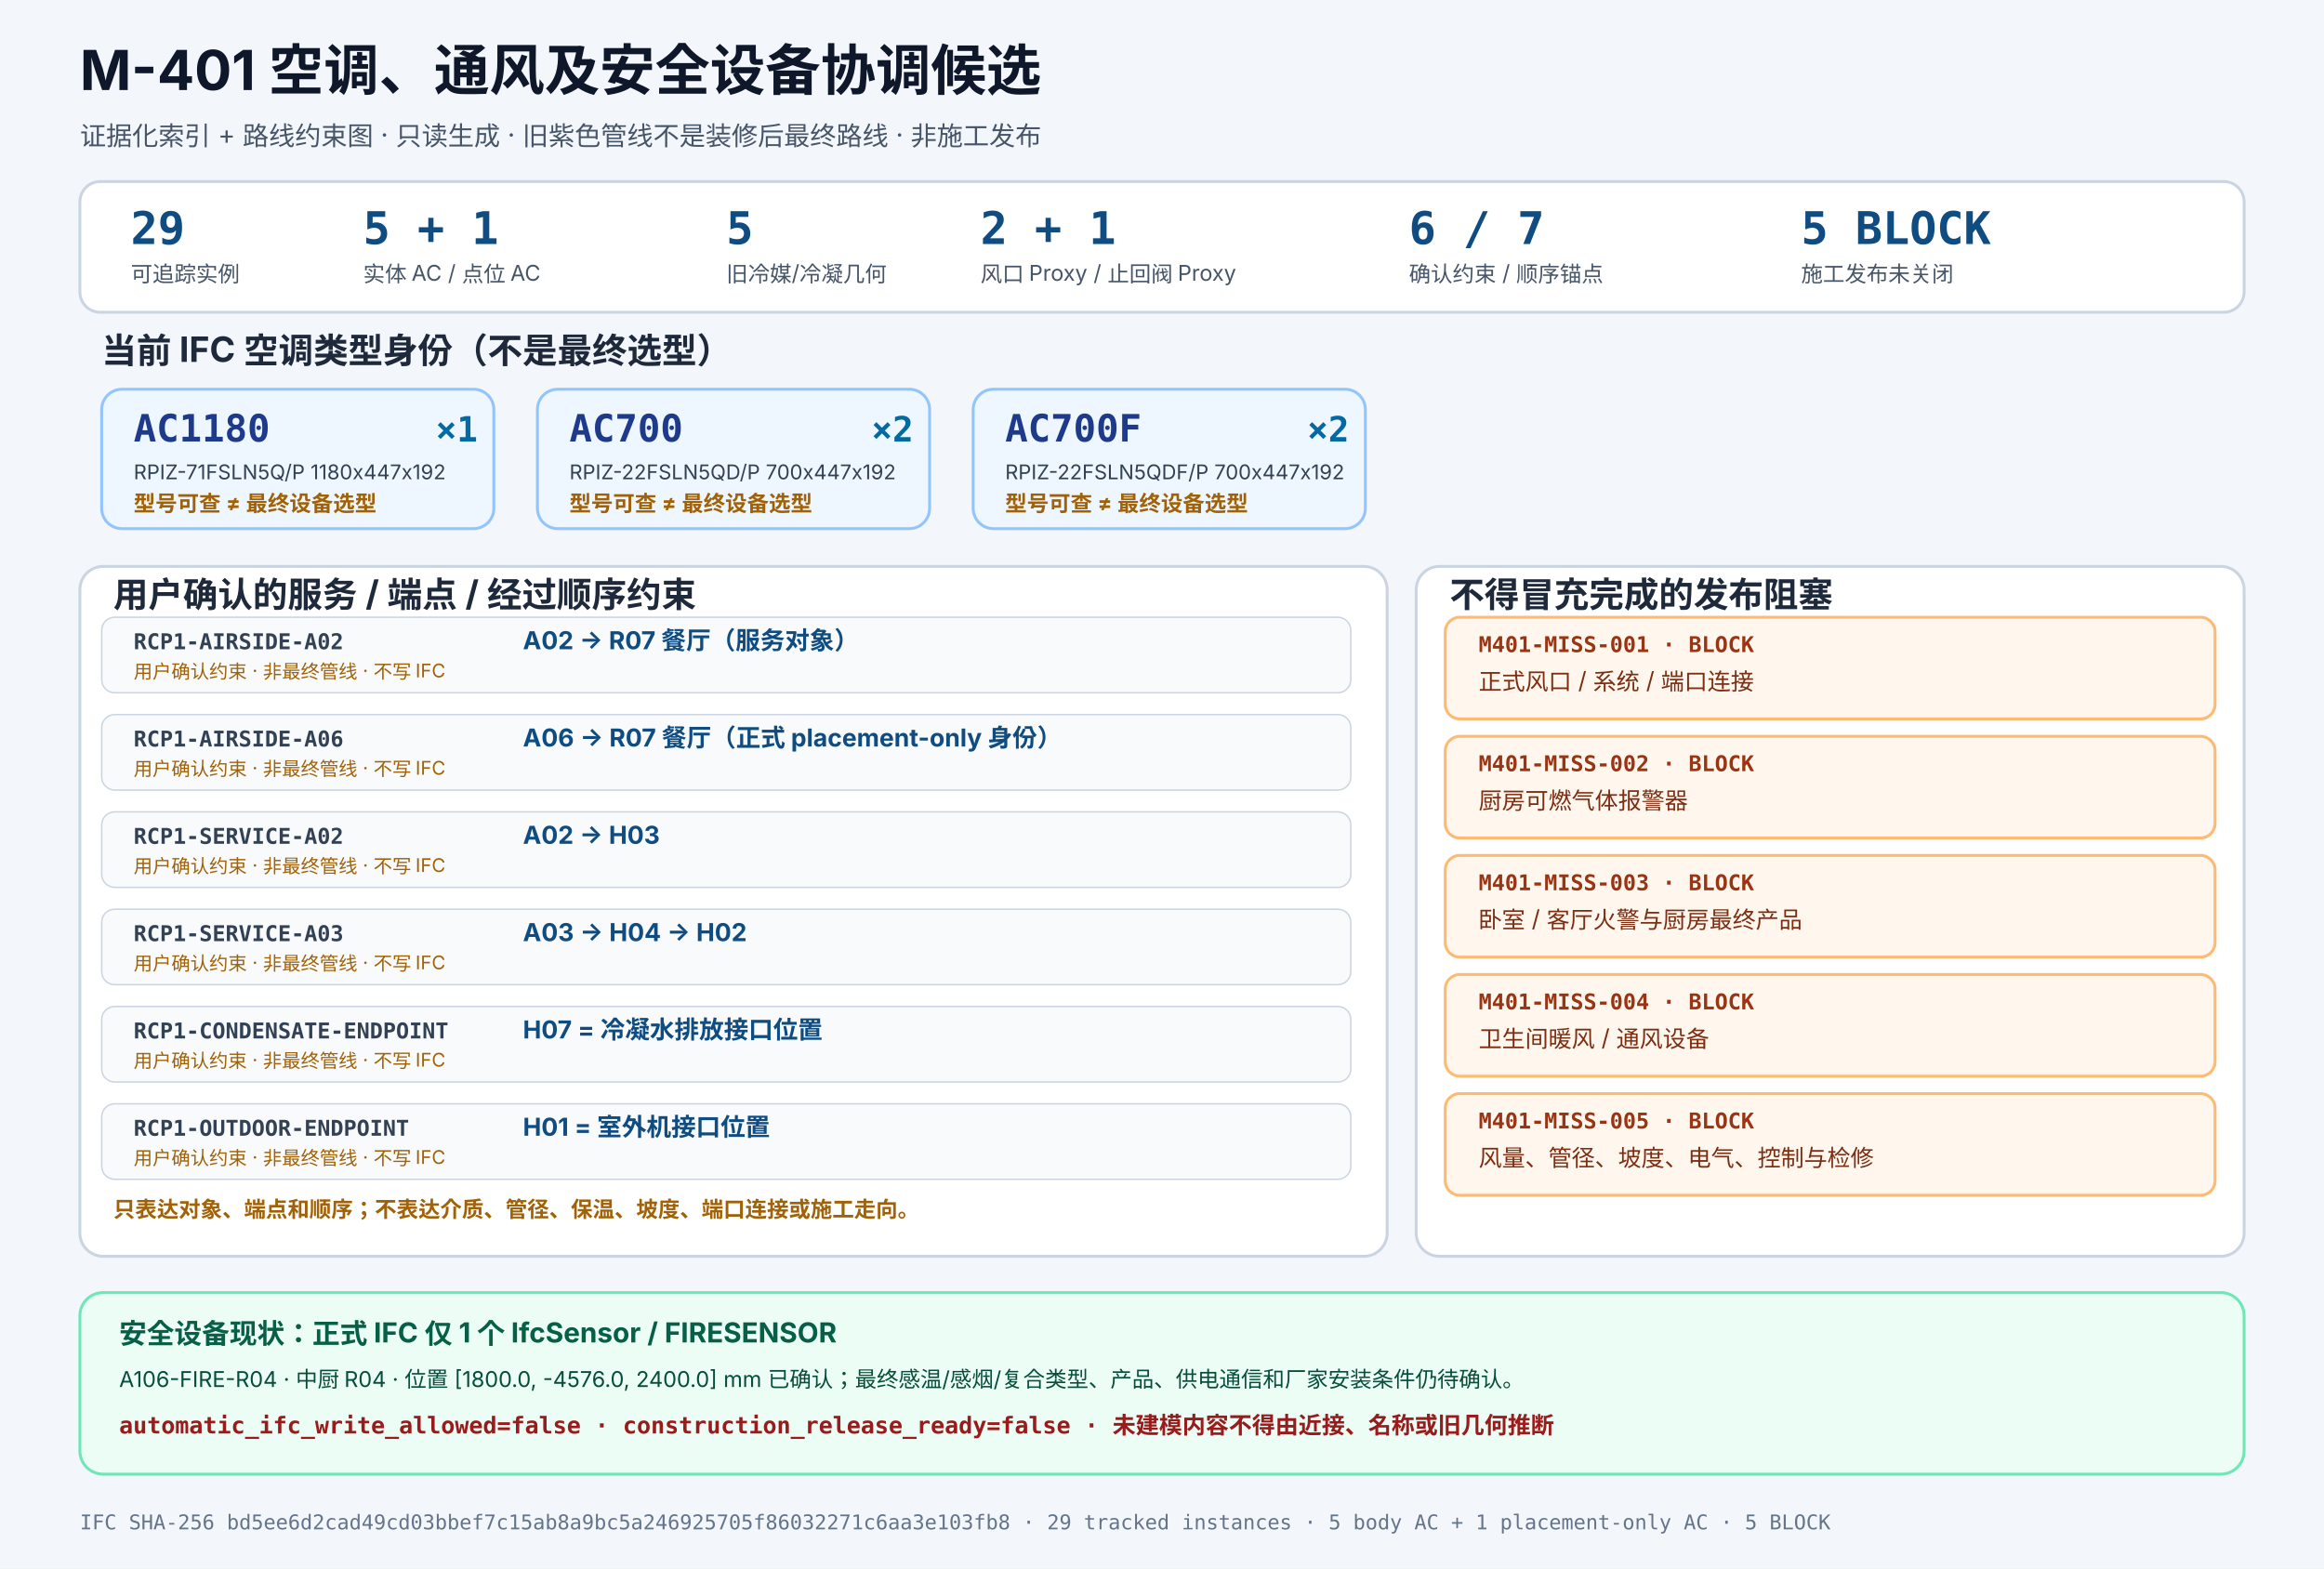
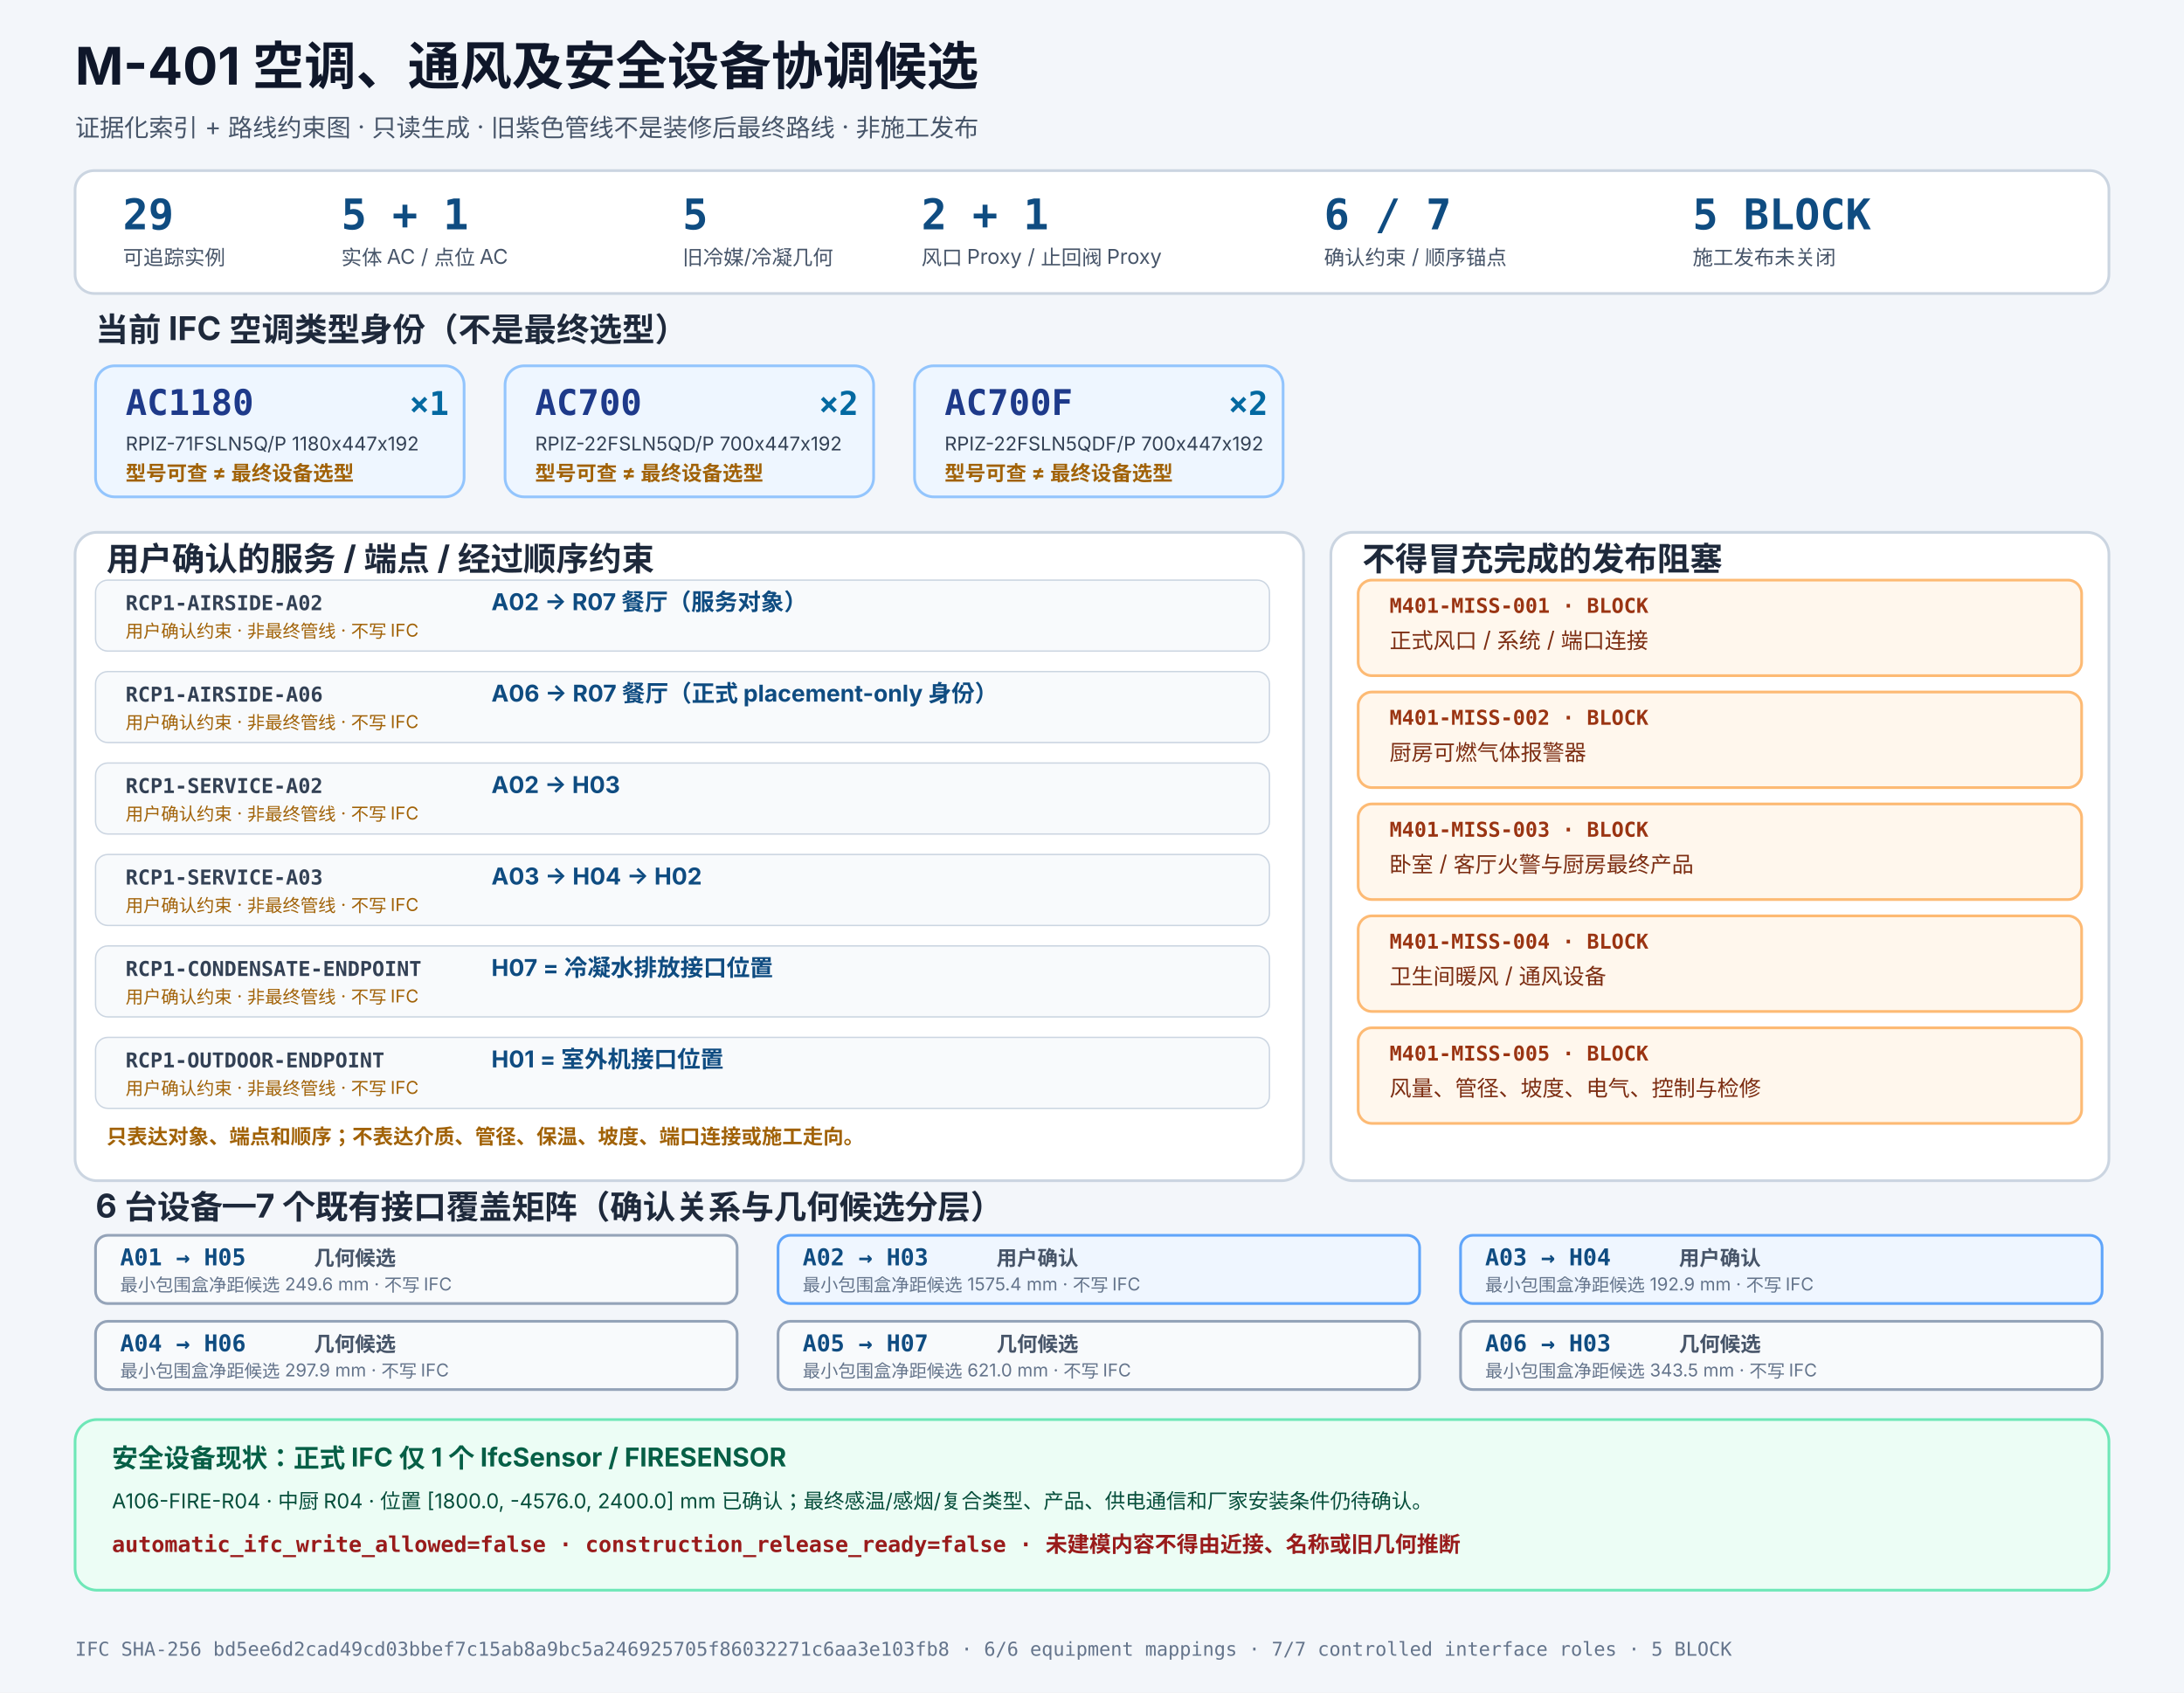
- <svg xmlns="http://www.w3.org/2000/svg" width="1600" height="1080" viewBox="0 0 1600 1080">
+ <svg xmlns="http://www.w3.org/2000/svg" width="1600" height="1240" viewBox="0 0 1600 1240">
  <style>
.bg{fill:#f3f6fa}.panel{fill:#fff;stroke:#cbd5e1;stroke-width:2}.card{fill:#eef6ff;stroke:#93c5fd;stroke-width:2}
.title{font:700 38px -apple-system,"PingFang SC",sans-serif;fill:#0f172a}.subtitle{font:18px -apple-system,"PingFang SC",sans-serif;fill:#475569}
.kpi{font:700 31px ui-monospace,SFMono-Regular,monospace;fill:#0f4c81}.kpi-label{font:15px -apple-system,"PingFang SC",sans-serif;fill:#475569}
.section{font:700 24px -apple-system,"PingFang SC",sans-serif;fill:#1e293b}.type{font:700 26px ui-monospace,monospace;fill:#1e3a8a}
.count{font:700 24px ui-monospace,monospace;fill:#0369a1}.small{font:14px -apple-system,"PingFang SC",sans-serif;fill:#334155}.warn{font:700 15px -apple-system,"PingFang SC",sans-serif;fill:#a16207}
.route{fill:#f8fafc;stroke:#cbd5e1}.route-id{font:700 15px ui-monospace,monospace;fill:#334155}.route-label{font:700 17px -apple-system,"PingFang SC",sans-serif;fill:#0f4c81}
.route-note{font:13px -apple-system,"PingFang SC",sans-serif;fill:#a16207}.block{fill:#fff7ed;stroke:#fdba74;stroke-width:2}
.block-id{font:700 15px ui-monospace,monospace;fill:#9a3412}.block-name{font:16px -apple-system,"PingFang SC",sans-serif;fill:#7c2d12}
+ .map-confirmed{fill:#eff6ff;stroke:#60a5fa;stroke-width:2}.map-candidate{fill:#f8fafc;stroke:#94a3b8;stroke-width:2}
+ .map-id{font:700 17px ui-monospace,monospace;fill:#0f4c81}.map-status{font:700 15px -apple-system,"PingFang SC",sans-serif;fill:#475569}
+ .map-note{font:13px -apple-system,"PingFang SC",sans-serif;fill:#64748b}
.safety{fill:#ecfdf5;stroke:#6ee7b7;stroke-width:2}.safety-title{font:700 19px -apple-system,"PingFang SC",sans-serif;fill:#065f46}
.safety-text{font:15px -apple-system,"PingFang SC",sans-serif;fill:#064e3b}.gate{font:700 16px ui-monospace,monospace;fill:#991b1b}
.footer{font:14px ui-monospace,monospace;fill:#64748b}
</style>
-   <rect class="bg" width="1600" height="1080" />
+   <rect class="bg" width="1600" height="1240" />
  <text class="title" x="55" y="62">M-401 空调、通风及安全设备协调候选</text>
  <text class="subtitle" x="55" y="100">证据化索引 + 路线约束图 · 只读生成 · 旧紫色管线不是装修后最终路线 · 非施工发布</text>
  <rect class="panel" x="55" y="125" width="1490" height="90" rx="14" />
  <text class="kpi" x="90" y="168">29</text>
  <text class="kpi-label" x="90" y="194">可追踪实例</text>
  <text class="kpi" x="250" y="168">5 + 1</text>
  <text class="kpi-label" x="250" y="194">实体 AC / 点位 AC</text>
  <text class="kpi" x="500" y="168">5</text>
  <text class="kpi-label" x="500" y="194">旧冷媒/冷凝几何</text>
  <text class="kpi" x="675" y="168">2 + 1</text>
  <text class="kpi-label" x="675" y="194">风口 Proxy / 止回阀 Proxy</text>
  <text class="kpi" x="970" y="168">6 / 7</text>
  <text class="kpi-label" x="970" y="194">确认约束 / 顺序锚点</text>
  <text class="kpi" x="1240" y="168">5 BLOCK</text>
  <text class="kpi-label" x="1240" y="194">施工发布未关闭</text>
  <text class="section" x="70" y="250">当前 IFC 空调类型身份（不是最终选型）</text>
  <rect class="card" x="70" y="268" width="270" height="96" rx="14" />
  <text class="type" x="92" y="304">AC1180</text>
  <text class="count" x="300" y="304">×1</text>
  <text class="small" x="92" y="330">RPIZ-71FSLN5Q/P 1180x447x192</text>
  <text class="warn" x="92" y="352">型号可查 ≠ 最终设备选型</text>
  <rect class="card" x="370" y="268" width="270" height="96" rx="14" />
  <text class="type" x="392" y="304">AC700</text>
  <text class="count" x="600" y="304">×2</text>
  <text class="small" x="392" y="330">RPIZ-22FSLN5QD/P 700x447x192</text>
  <text class="warn" x="392" y="352">型号可查 ≠ 最终设备选型</text>
  <rect class="card" x="670" y="268" width="270" height="96" rx="14" />
  <text class="type" x="692" y="304">AC700F</text>
  <text class="count" x="900" y="304">×2</text>
  <text class="small" x="692" y="330">RPIZ-22FSLN5QDF/P 700x447x192</text>
  <text class="warn" x="692" y="352">型号可查 ≠ 最终设备选型</text>
  <rect class="panel" x="55" y="390" width="900" height="475" rx="16" />
  <text class="section" x="78" y="418">用户确认的服务 / 端点 / 经过顺序约束</text>
  <rect class="route" x="70" y="425" width="860" height="52" rx="9" />
  <text class="route-id" x="92" y="447">RCP1-AIRSIDE-A02</text>
  <text class="route-label" x="360" y="447">A02 → R07 餐厅（服务对象）</text>
  <text class="route-note" x="92" y="467">用户确认约束 · 非最终管线 · 不写 IFC</text>
  <rect class="route" x="70" y="492" width="860" height="52" rx="9" />
  <text class="route-id" x="92" y="514">RCP1-AIRSIDE-A06</text>
  <text class="route-label" x="360" y="514">A06 → R07 餐厅（正式 placement-only 身份）</text>
  <text class="route-note" x="92" y="534">用户确认约束 · 非最终管线 · 不写 IFC</text>
  <rect class="route" x="70" y="559" width="860" height="52" rx="9" />
  <text class="route-id" x="92" y="581">RCP1-SERVICE-A02</text>
  <text class="route-label" x="360" y="581">A02 → H03</text>
  <text class="route-note" x="92" y="601">用户确认约束 · 非最终管线 · 不写 IFC</text>
  <rect class="route" x="70" y="626" width="860" height="52" rx="9" />
  <text class="route-id" x="92" y="648">RCP1-SERVICE-A03</text>
  <text class="route-label" x="360" y="648">A03 → H04 → H02</text>
  <text class="route-note" x="92" y="668">用户确认约束 · 非最终管线 · 不写 IFC</text>
  <rect class="route" x="70" y="693" width="860" height="52" rx="9" />
  <text class="route-id" x="92" y="715">RCP1-CONDENSATE-ENDPOINT</text>
  <text class="route-label" x="360" y="715">H07 = 冷凝水排放接口位置</text>
  <text class="route-note" x="92" y="735">用户确认约束 · 非最终管线 · 不写 IFC</text>
  <rect class="route" x="70" y="760" width="860" height="52" rx="9" />
  <text class="route-id" x="92" y="782">RCP1-OUTDOOR-ENDPOINT</text>
  <text class="route-label" x="360" y="782">H01 = 室外机接口位置</text>
  <text class="route-note" x="92" y="802">用户确认约束 · 非最终管线 · 不写 IFC</text>
  <text class="warn" x="78" y="838">只表达对象、端点和顺序；不表达介质、管径、保温、坡度、端口连接或施工走向。</text>
  <rect class="panel" x="975" y="390" width="570" height="475" rx="16" />
  <text class="section" x="998" y="418">不得冒充完成的发布阻塞</text>
  <rect class="block" x="995" y="425" width="530" height="70" rx="10" />
  <text class="block-id" x="1018" y="449">M401-MISS-001 · BLOCK</text>
  <text class="block-name" x="1018" y="475">正式风口 / 系统 / 端口连接</text>
  <rect class="block" x="995" y="507" width="530" height="70" rx="10" />
  <text class="block-id" x="1018" y="531">M401-MISS-002 · BLOCK</text>
  <text class="block-name" x="1018" y="557">厨房可燃气体报警器</text>
  <rect class="block" x="995" y="589" width="530" height="70" rx="10" />
  <text class="block-id" x="1018" y="613">M401-MISS-003 · BLOCK</text>
  <text class="block-name" x="1018" y="639">卧室 / 客厅火警与厨房最终产品</text>
  <rect class="block" x="995" y="671" width="530" height="70" rx="10" />
  <text class="block-id" x="1018" y="695">M401-MISS-004 · BLOCK</text>
  <text class="block-name" x="1018" y="721">卫生间暖风 / 通风设备</text>
  <rect class="block" x="995" y="753" width="530" height="70" rx="10" />
  <text class="block-id" x="1018" y="777">M401-MISS-005 · BLOCK</text>
  <text class="block-name" x="1018" y="803">风量、管径、坡度、电气、控制与检修</text>
-   <rect class="safety" x="55" y="890" width="1490" height="125" rx="16" />
-   <text class="safety-title" x="82" y="925">安全设备现状：正式 IFC 仅 1 个 IfcSensor / FIRESENSOR</text>
-   <text class="safety-text" x="82" y="955">A106-FIRE-R04 · 中厨 R04 · 位置 [1800.0, -4576.0, 2400.0] mm 已确认；最终感温/感烟/复合类型、产品、供电通信和厂家安装条件仍待确认。</text>
-   <text class="gate" x="82" y="987">automatic_ifc_write_allowed=false · construction_release_ready=false · 未建模内容不得由近接、名称或旧几何推断</text>
-   <text class="footer" x="55" y="1053">IFC SHA-256 bd5ee6d2cad49cd03bbef7c15ab8a9bc5a246925705f86032271c6aa3e103fb8 · 29 tracked instances · 5 body AC + 1 placement-only AC · 5 BLOCK</text>
+   <text class="section" x="70" y="892">6 台设备—7 个既有接口覆盖矩阵（确认关系与几何候选分层）</text>
+   <rect class="map-candidate" x="70" y="905" width="470" height="50" rx="9" />
+   <text class="map-id" x="88" y="927">A01 → H05</text>
+   <text class="map-status" x="230" y="927">几何候选</text>
+   <text class="map-note" x="88" y="946">最小包围盒净距候选 249.6 mm · 不写 IFC</text>
+   <rect class="map-confirmed" x="570" y="905" width="470" height="50" rx="9" />
+   <text class="map-id" x="588" y="927">A02 → H03</text>
+   <text class="map-status" x="730" y="927">用户确认</text>
+   <text class="map-note" x="588" y="946">最小包围盒净距候选 1575.4 mm · 不写 IFC</text>
+   <rect class="map-confirmed" x="1070" y="905" width="470" height="50" rx="9" />
+   <text class="map-id" x="1088" y="927">A03 → H04</text>
+   <text class="map-status" x="1230" y="927">用户确认</text>
+   <text class="map-note" x="1088" y="946">最小包围盒净距候选 192.9 mm · 不写 IFC</text>
+   <rect class="map-candidate" x="70" y="968" width="470" height="50" rx="9" />
+   <text class="map-id" x="88" y="990">A04 → H06</text>
+   <text class="map-status" x="230" y="990">几何候选</text>
+   <text class="map-note" x="88" y="1009">最小包围盒净距候选 297.9 mm · 不写 IFC</text>
+   <rect class="map-candidate" x="570" y="968" width="470" height="50" rx="9" />
+   <text class="map-id" x="588" y="990">A05 → H07</text>
+   <text class="map-status" x="730" y="990">几何候选</text>
+   <text class="map-note" x="588" y="1009">最小包围盒净距候选 621.0 mm · 不写 IFC</text>
+   <rect class="map-candidate" x="1070" y="968" width="470" height="50" rx="9" />
+   <text class="map-id" x="1088" y="990">A06 → H03</text>
+   <text class="map-status" x="1230" y="990">几何候选</text>
+   <text class="map-note" x="1088" y="1009">最小包围盒净距候选 343.5 mm · 不写 IFC</text>
+   <rect class="safety" x="55" y="1040" width="1490" height="125" rx="16" />
+   <text class="safety-title" x="82" y="1075">安全设备现状：正式 IFC 仅 1 个 IfcSensor / FIRESENSOR</text>
+   <text class="safety-text" x="82" y="1105">A106-FIRE-R04 · 中厨 R04 · 位置 [1800.0, -4576.0, 2400.0] mm 已确认；最终感温/感烟/复合类型、产品、供电通信和厂家安装条件仍待确认。</text>
+   <text class="gate" x="82" y="1137">automatic_ifc_write_allowed=false · construction_release_ready=false · 未建模内容不得由近接、名称或旧几何推断</text>
+   <text class="footer" x="55" y="1213">IFC SHA-256 bd5ee6d2cad49cd03bbef7c15ab8a9bc5a246925705f86032271c6aa3e103fb8 · 6/6 equipment mappings · 7/7 controlled interface roles · 5 BLOCK</text>
</svg>
